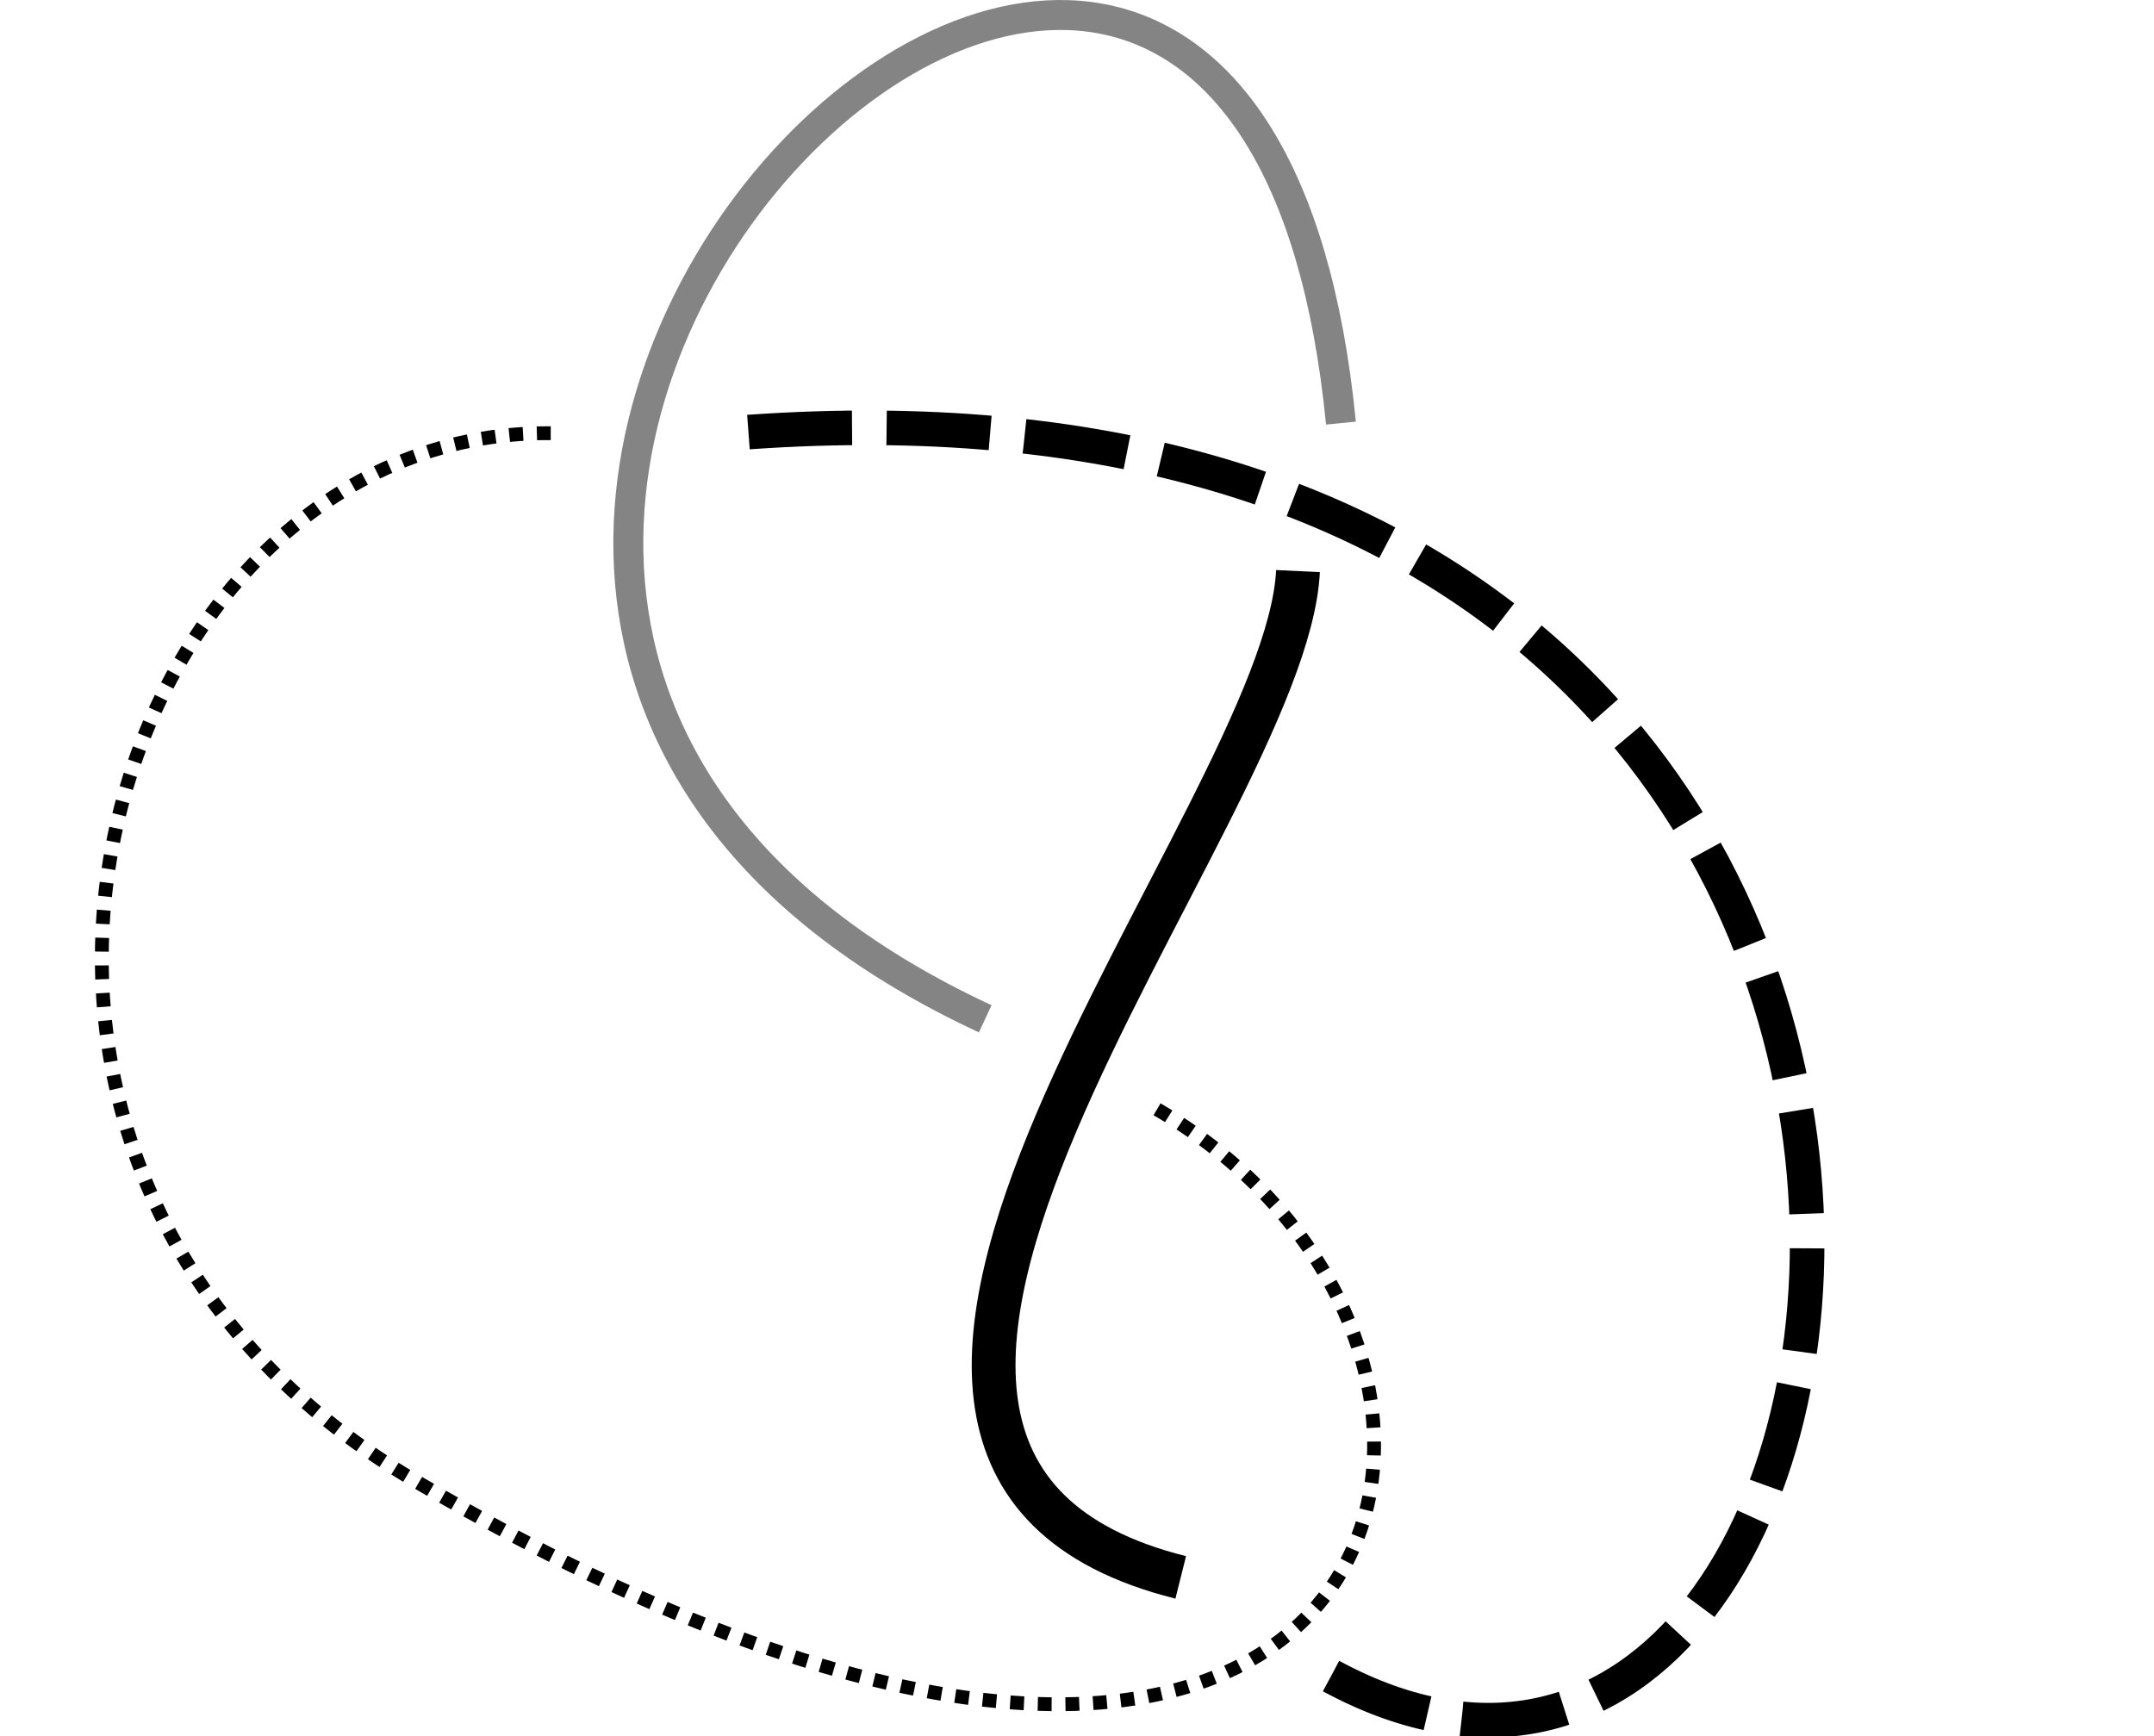
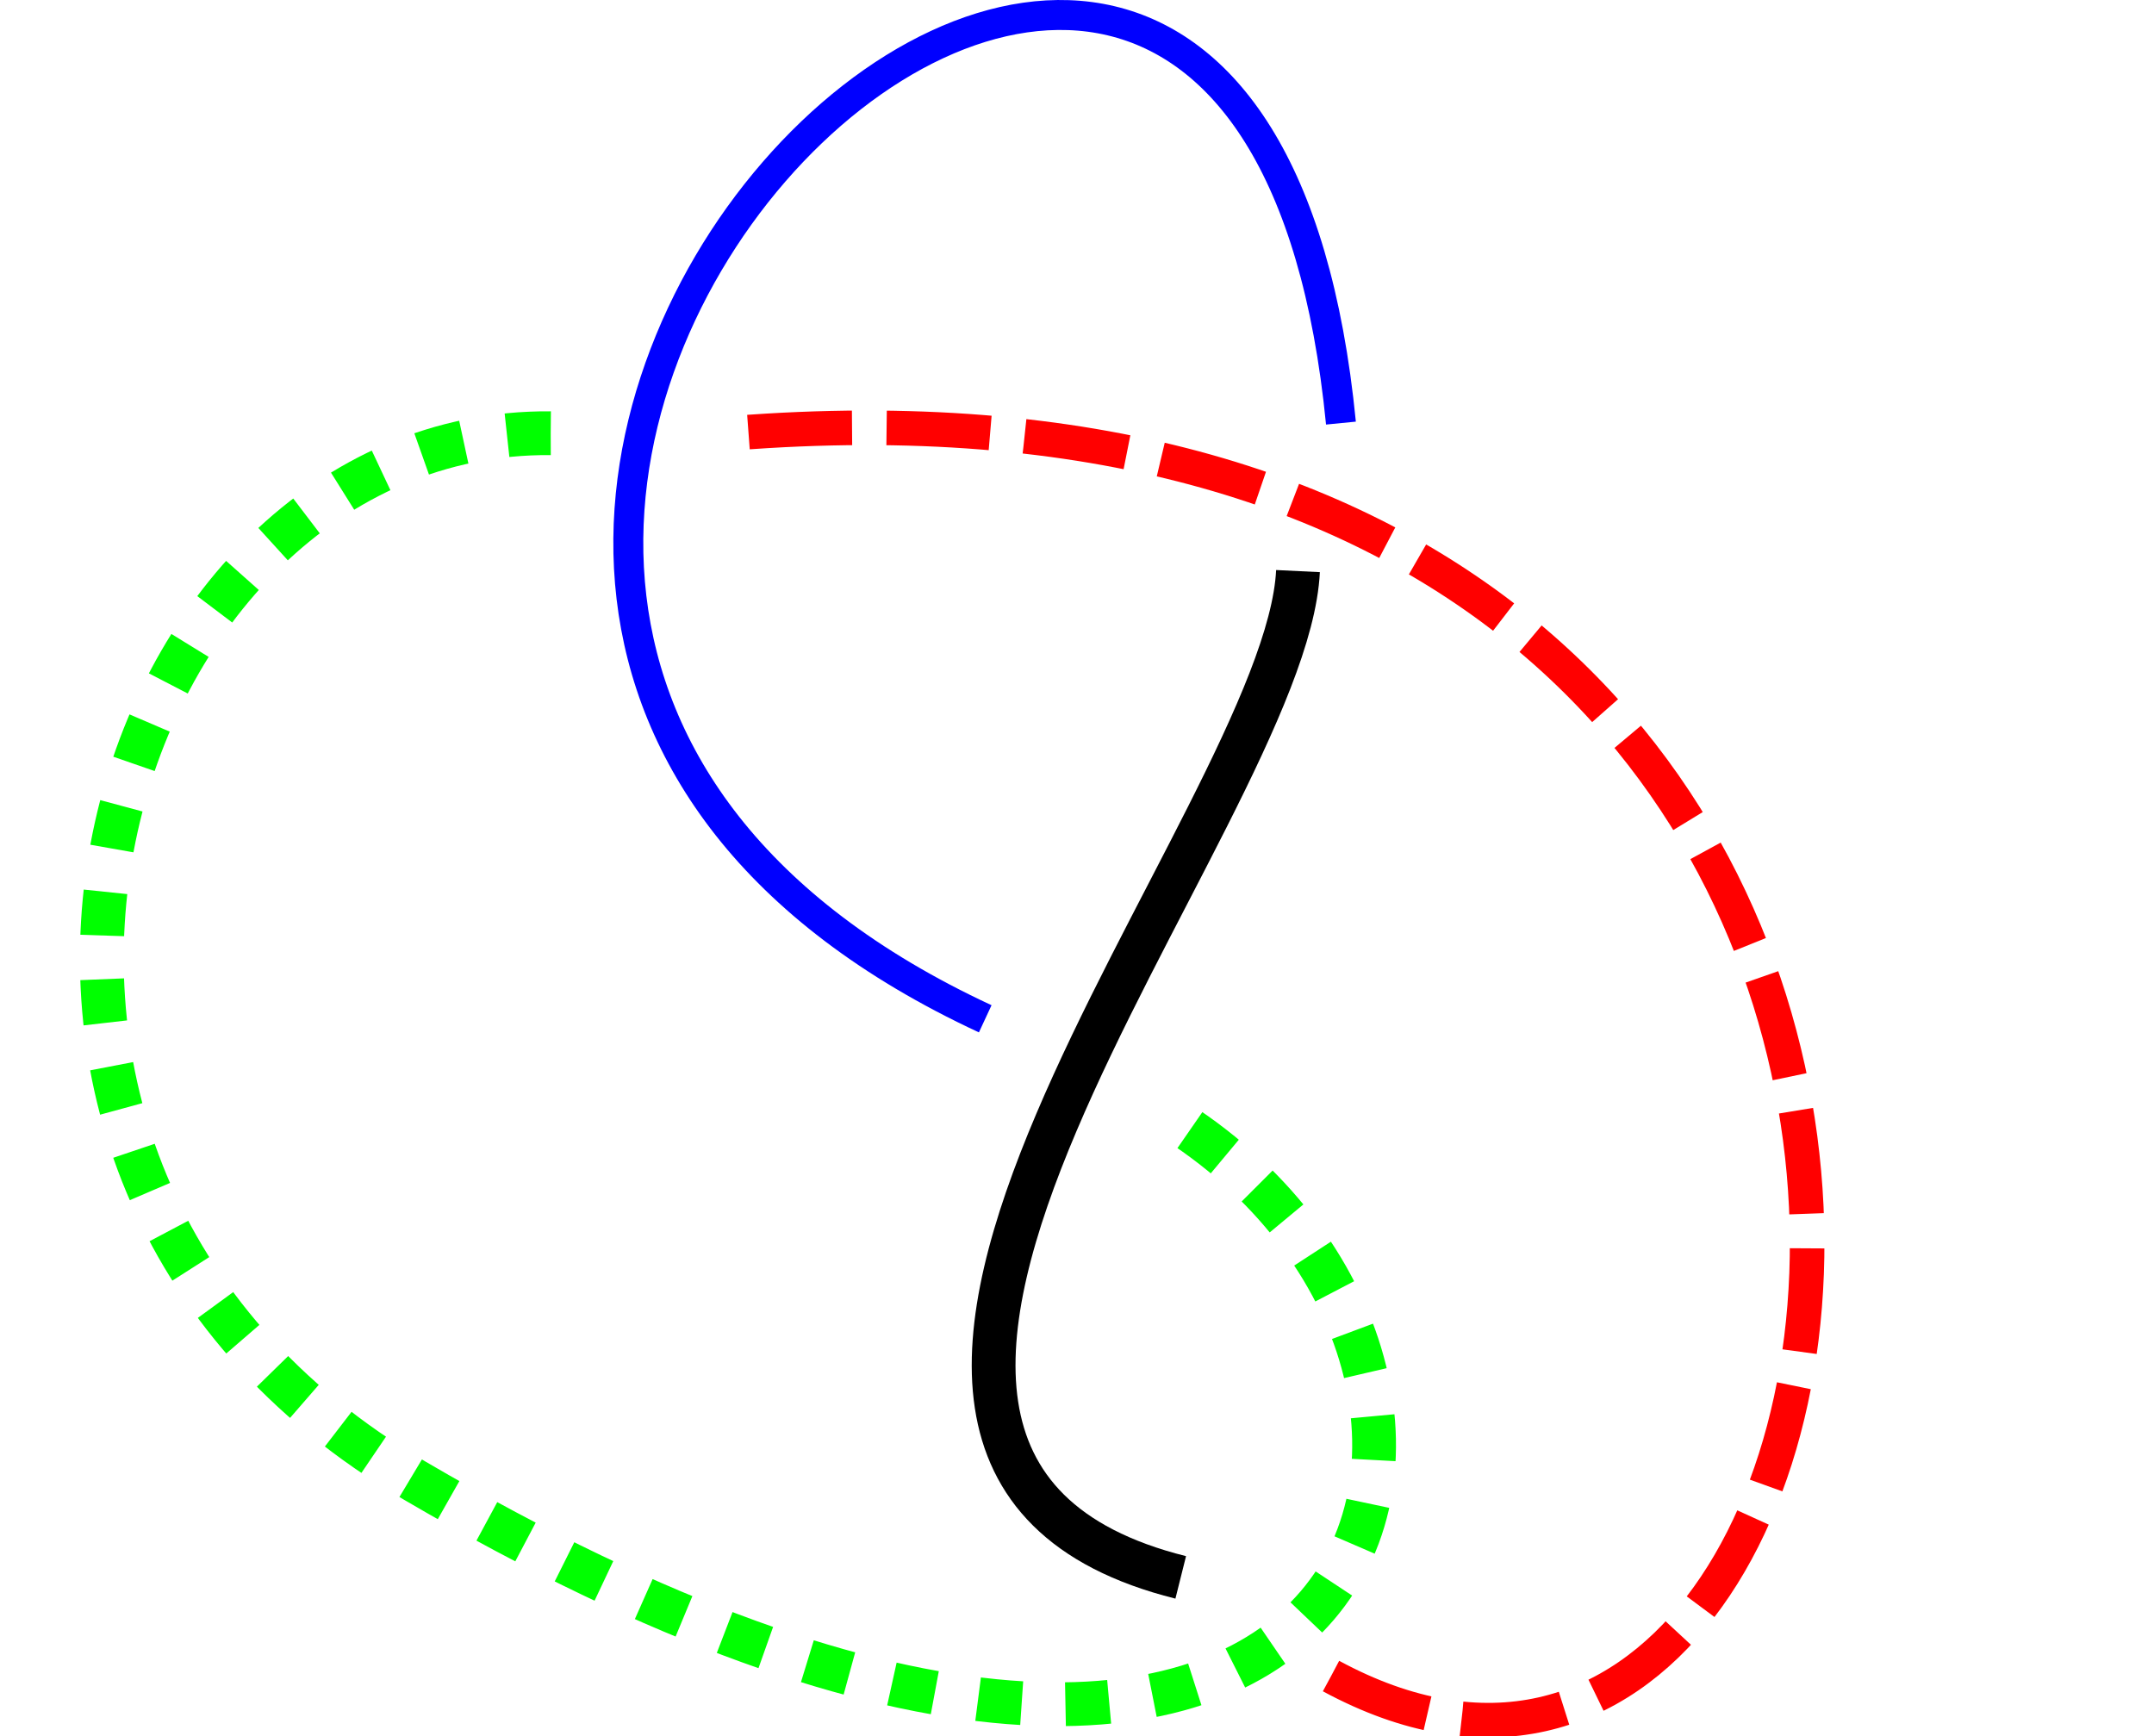
<svg xmlns="http://www.w3.org/2000/svg" width="93.478" height="75.306" id="svg3053" version="1.1">
  <defs id="defs3055" />
  <g id="layer1" transform="translate(-193.9435,-337.6544)">
    <path style="fill:none;stroke:#000000;stroke-width:1.9;stroke-linecap:butt;stroke-linejoin:miter;stroke-miterlimit:4;stroke-opacity:1;stroke-dasharray:none" d="m 250.273,362.44 c -0.522,10.772 -25.752,38.508 -5.089,43.674" id="path862" />
-     <path style="fill:none;stroke:#000000;stroke-width:1.3;stroke-linecap:butt;stroke-linejoin:miter;stroke-miterlimit:4;stroke-opacity:0.483;stroke-dasharray:none" d="m 236.7,381.871 c -40.65,-18.889 11.06,-70.52 15.437,-25.854" id="path860" />
-     <path style="fill:none;stroke:#000000;stroke-width:1.5;stroke-linecap:butt;stroke-linejoin:miter;stroke-miterlimit:4;stroke-opacity:1;stroke-dasharray:4.5,1.5;stroke-dashoffset:0" d="m 251.709,410.397 c 26.902,14.554 36.028,-58.835 -25.942,-53.941" id="path858" />
-     <path style="fill:none;stroke:#000000;stroke-width:0.6;stroke-linecap:butt;stroke-linejoin:miter;stroke-miterlimit:4;stroke-opacity:1;stroke-dasharray:0.6,0.6;stroke-dashoffset:0" d="m 217.843,356.456 c -19.329,-0.171 -29.239,31.797 -5.893,45.464 42.993,25.167 50.691,-5.346 32.207,-16.123" id="path2168" />
+     <path style="fill:none;stroke:#0000ff;stroke-width:1.3;stroke-linecap:butt;stroke-linejoin:miter;stroke-miterlimit:4;stroke-opacity:1;stroke-dasharray:none" d="m 236.7,381.871 c -40.65,-18.889 11.06,-70.52 15.437,-25.854" id="path860" />
+     <path style="fill:none;stroke:#ff0000;stroke-width:1.5;stroke-linecap:butt;stroke-linejoin:miter;stroke-miterlimit:4;stroke-opacity:1;stroke-dasharray:4.5, 1.5;stroke-dashoffset:0" d="m 251.709,410.397 c 26.902,14.554 36.028,-58.835 -25.942,-53.941" id="path858" />
+     <path style="fill:none;stroke:#00ff00;stroke-width:1.9;stroke-linecap:butt;stroke-linejoin:miter;stroke-miterlimit:4;stroke-opacity:1;stroke-dasharray:1.9,1.9;stroke-dashoffset:0" d="m 217.843,356.456 c -19.329,-0.171 -29.239,31.797 -5.893,45.464 42.993,25.167 50.691,-5.346 32.207,-16.123" id="path2168" />
    <flowRoot xml:space="preserve" id="flowRoot4721" style="font-style:normal;font-weight:normal;line-height:0.01%;font-family:sans-serif;letter-spacing:0px;word-spacing:0px;fill:#000000;fill-opacity:1;stroke:none">
      <flowRegion id="flowRegion4723" style="font-family:sans-serif">
        <rect id="rect4725" width="22.476" height="8.839" x="282.338" y="389.197" />
      </flowRegion>
      <flowPara id="flowPara4727" style="font-size:8px;line-height:1.25;font-family:sans-serif"> </flowPara>
    </flowRoot>
  </g>
</svg>
